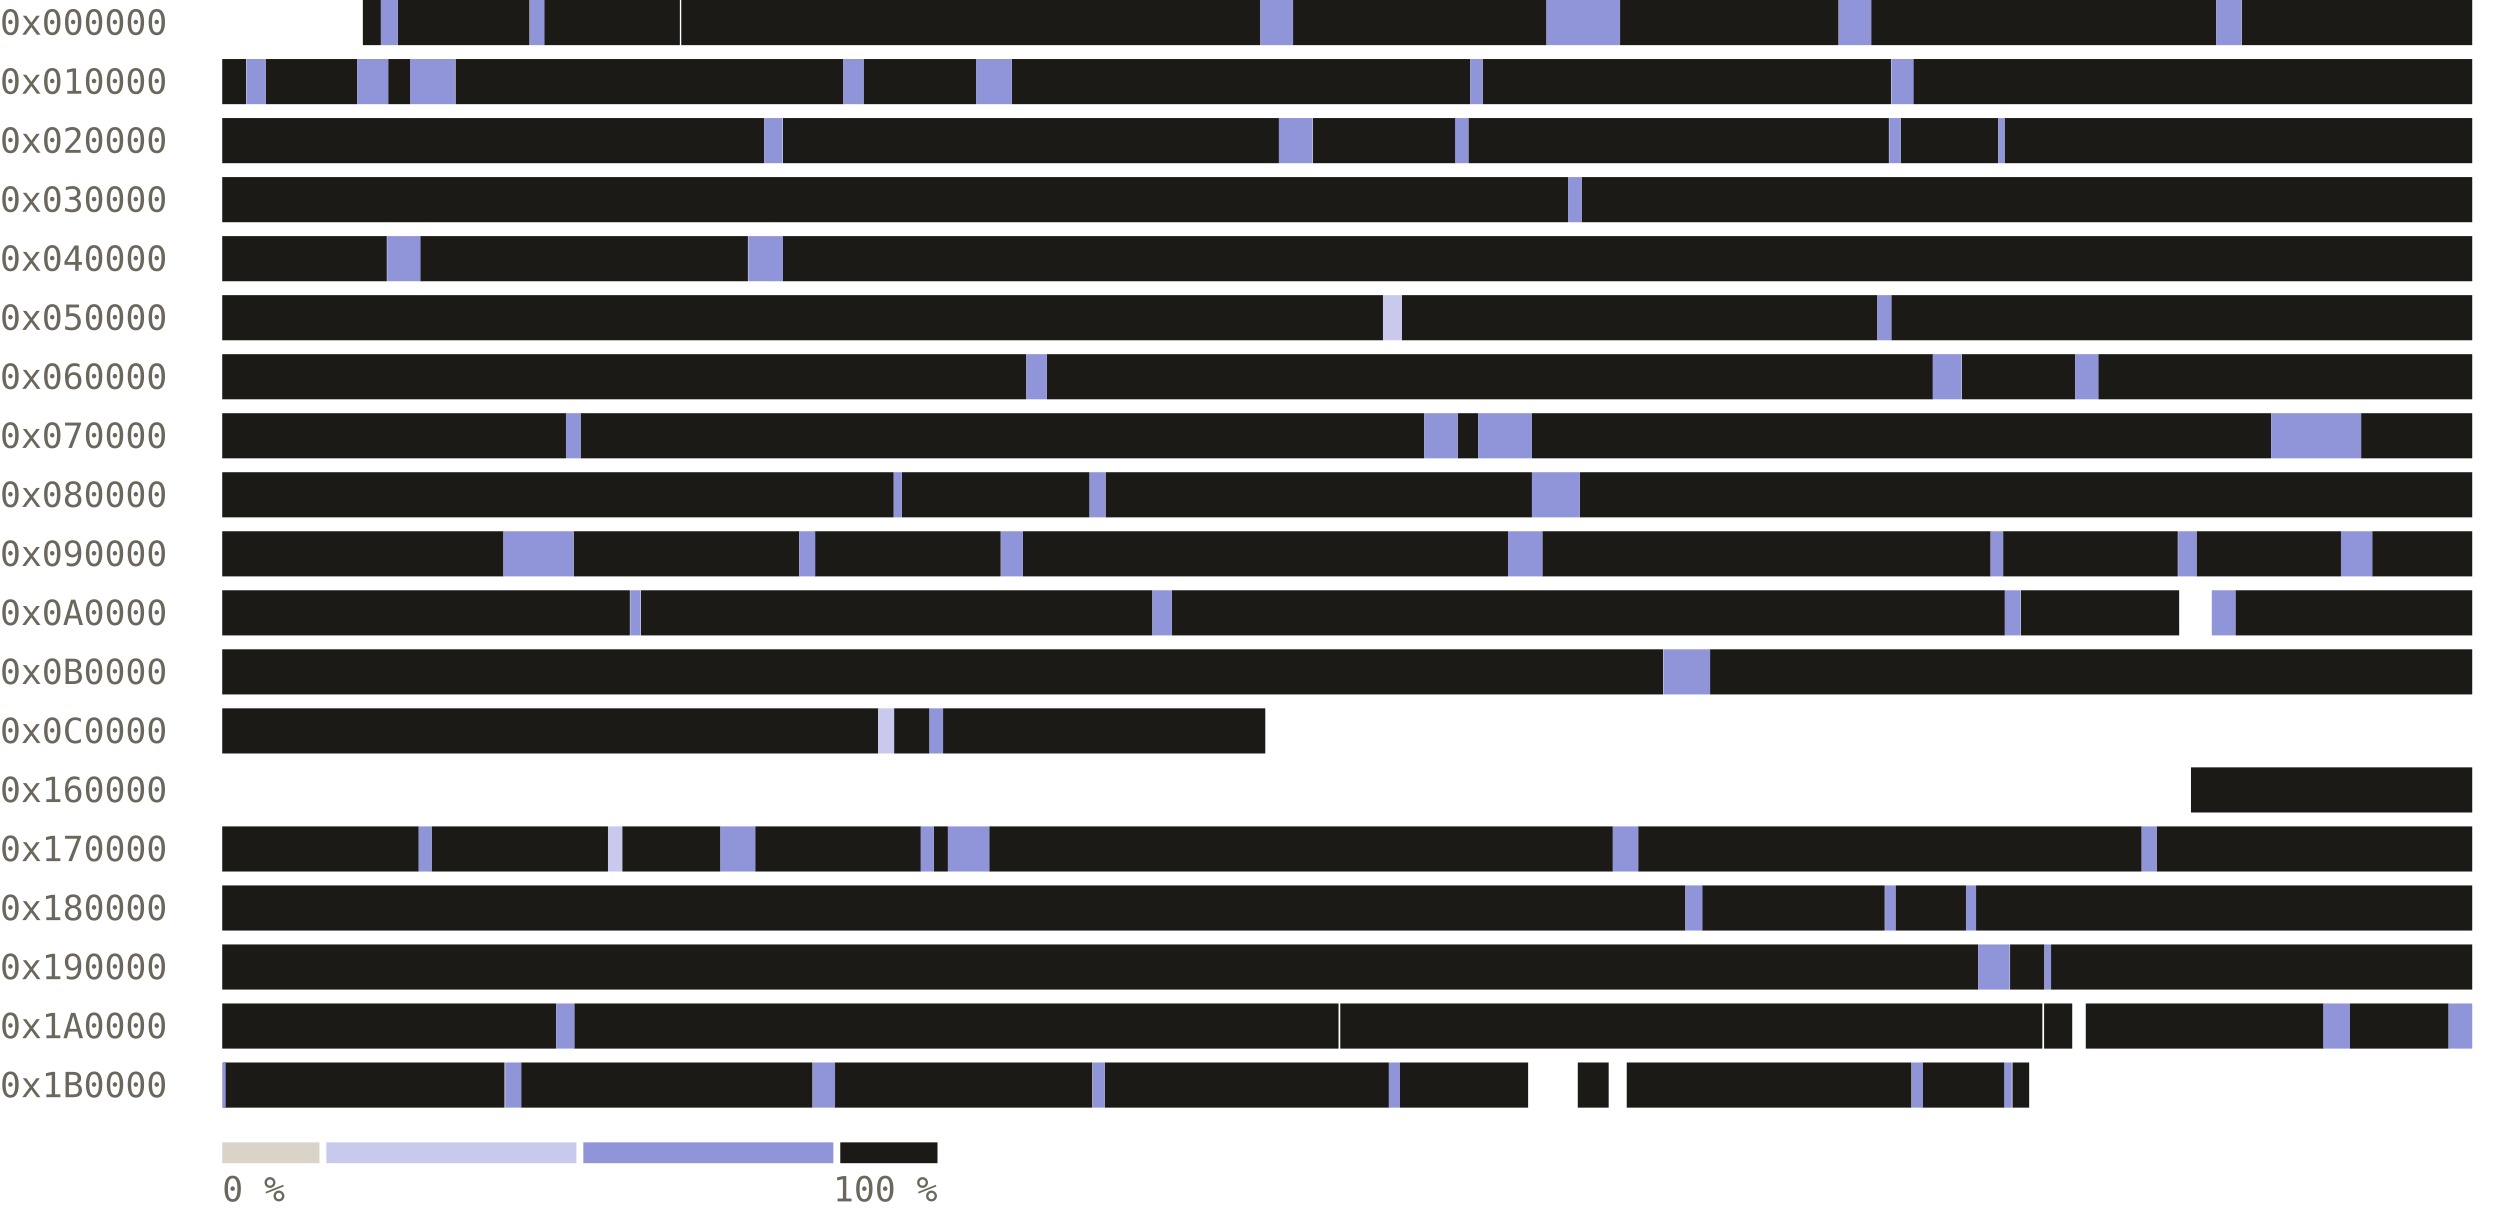
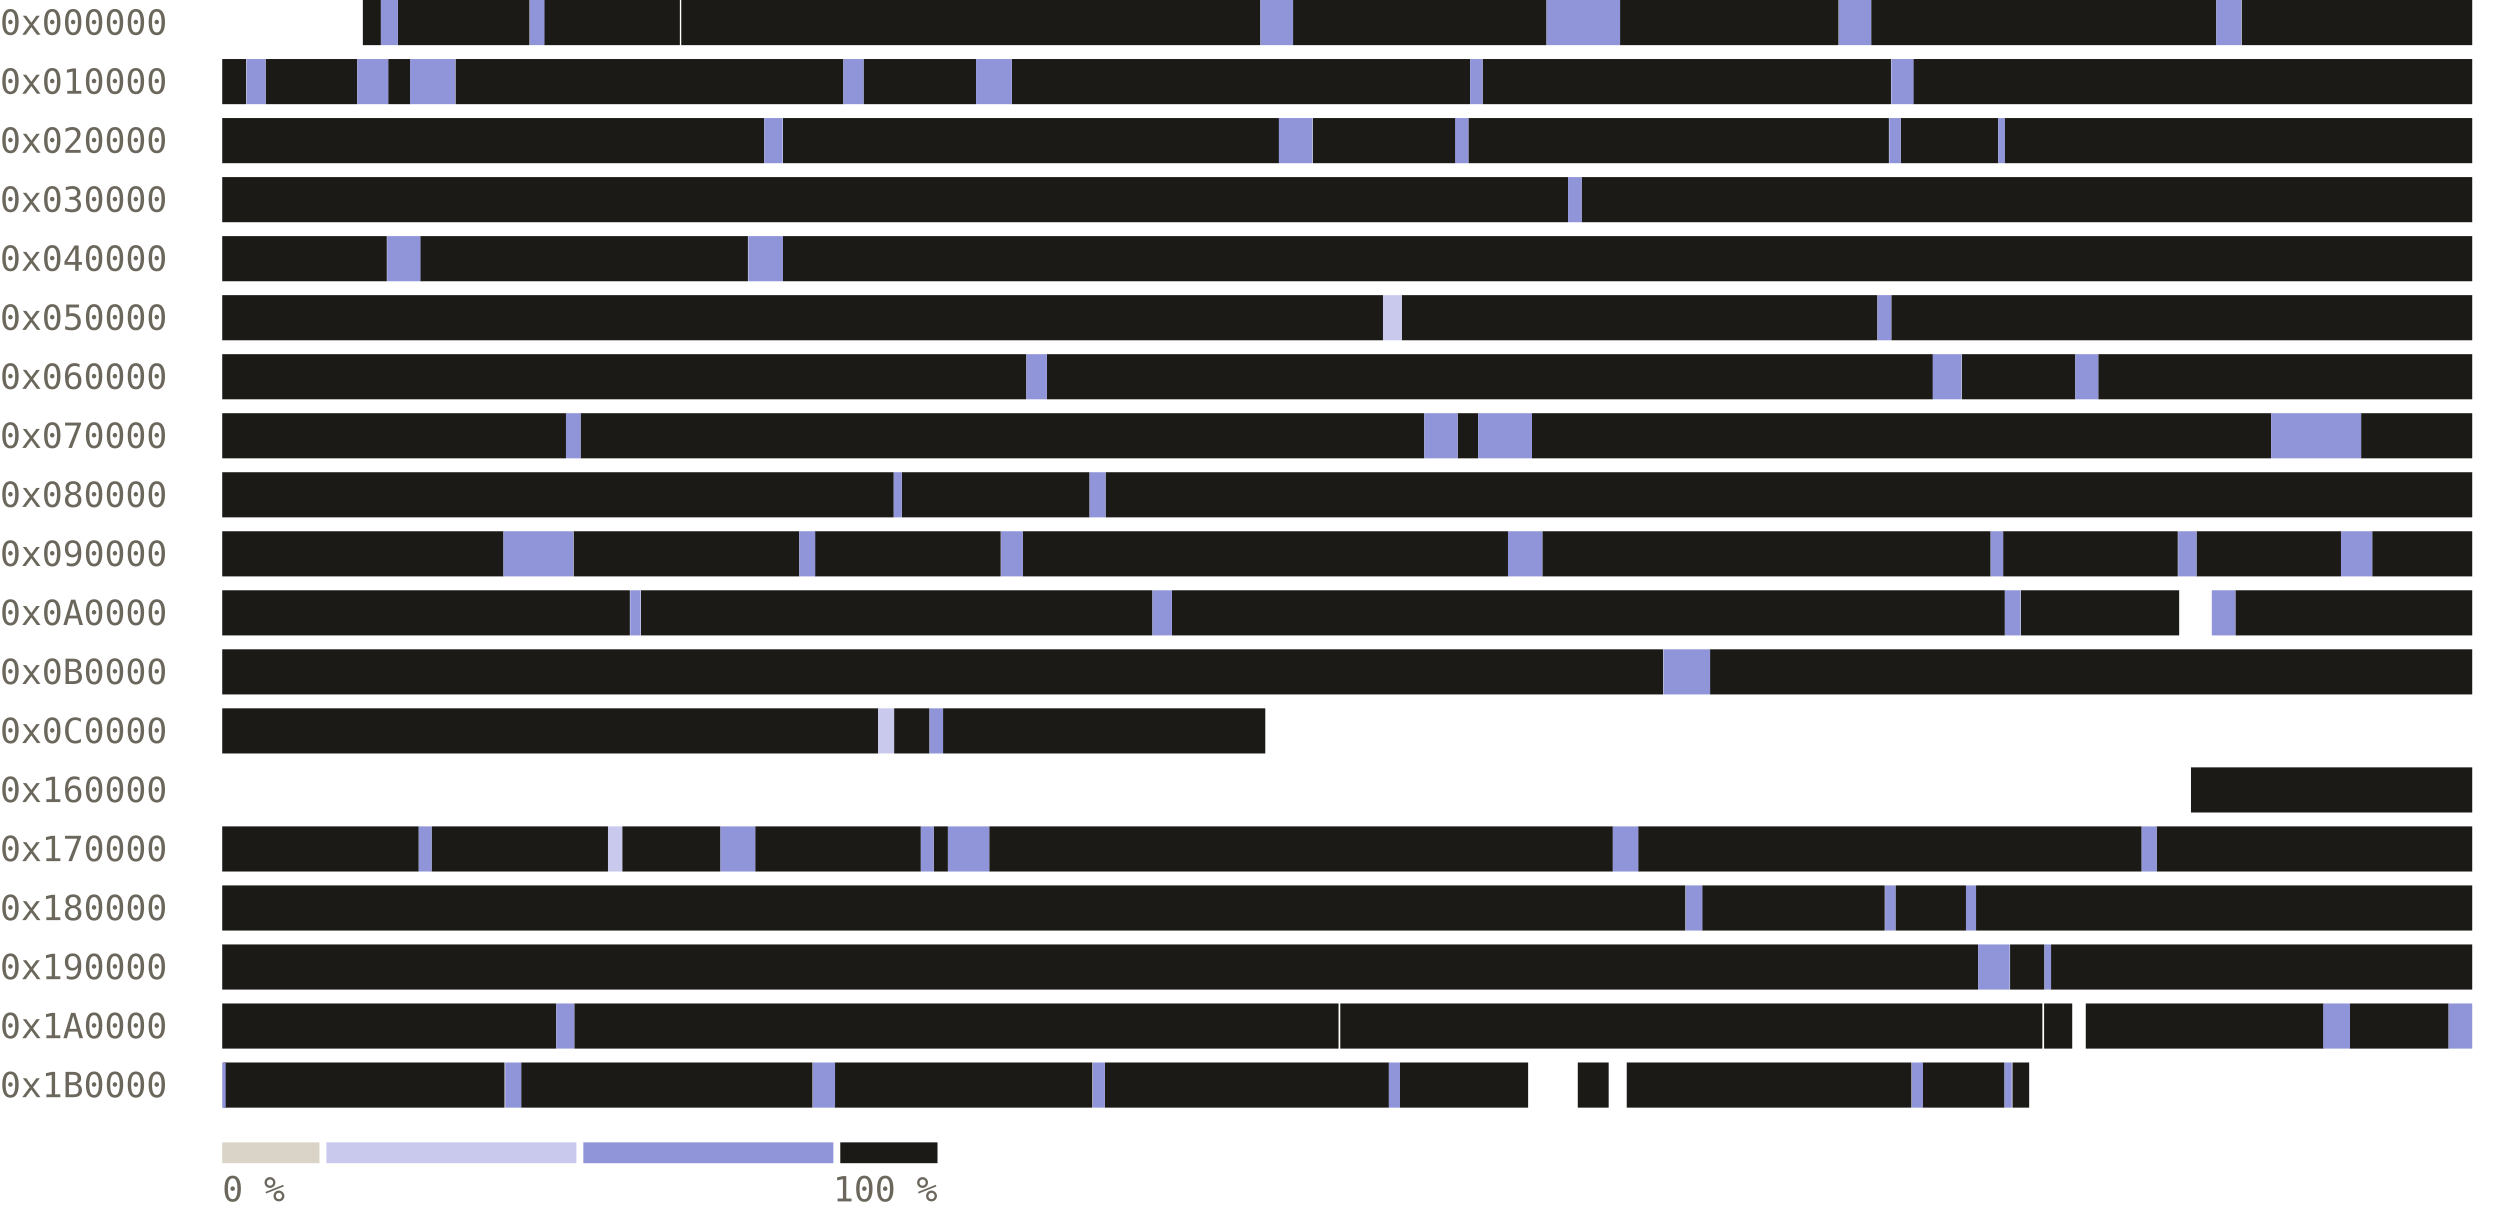
<svg xmlns="http://www.w3.org/2000/svg" viewBox="0 0 720 350" width="720" height="350">
  <style>text{font:10px monospace;fill:#6b675c}.q0{fill:#d9d4c7}.q1{fill:#e3e2f2}.q2{fill:#d6d6ef}.q3{fill:#c8c9ec}.q4{fill:#babce8}.q5{fill:#acafe4}.q6{fill:#9ea2df}.q7{fill:#9094d8}.q8{fill:#8186cf}.q9{fill:#7277c4}.q10{fill:#1b1a17}@media (prefers-color-scheme:dark){text{fill:#a8a293}.q0{fill:#4a463d}.q1{fill:#35375a}.q2{fill:#3c3f66}.q3{fill:#444772}.q4{fill:#4d517f}.q5{fill:#575b8c}.q6{fill:#62669a}.q7{fill:#6e72a8}.q8{fill:#7b7fb6}.q9{fill:#888cc4}.q10{fill:#d6d0bd}}</style>
  <text x="0" y="10">0x000000</text>
  <text x="0" y="27">0x010000</text>
  <text x="0" y="44">0x020000</text>
  <text x="0" y="61">0x030000</text>
  <text x="0" y="78">0x040000</text>
  <text x="0" y="95">0x050000</text>
  <text x="0" y="112">0x060000</text>
  <text x="0" y="129">0x070000</text>
  <text x="0" y="146">0x080000</text>
  <text x="0" y="163">0x090000</text>
  <text x="0" y="180">0x0A0000</text>
  <text x="0" y="197">0x0B0000</text>
  <text x="0" y="214">0x0C0000</text>
  <text x="0" y="231">0x160000</text>
  <text x="0" y="248">0x170000</text>
  <text x="0" y="265">0x180000</text>
  <text x="0" y="282">0x190000</text>
  <text x="0" y="299">0x1A0000</text>
  <text x="0" y="316">0x1B0000</text>
-   <path class="q10" d="M104.5 0h5.2v13h-5.2zM114.6 0h37.9v13h-37.9zM156.7 0h39.1v13h-39.1zM196.2 0h166.8v13h-166.8zM372.4 0h73v13h-73zM466.5 0h63v13h-63zM538.9 0h99.4v13h-99.4zM645.6 0h66.4v13h-66.4zM64 17h6.9v13h-6.9zM76.5 17h26.4v13h-26.4zM111.8 17h6.4v13h-6.4zM131.2 17h111.7v13h-111.7zM248.7 17h32.4v13h-32.4zM291.4 17h132v13h-132zM427 17h117.6v13h-117.6zM551 17h161v13h-161zM64 34h156.1v13h-156.1zM225.5 34h142.9v13h-142.9zM378.1 34h41.1v13h-41.1zM422.9 34h121.1v13h-121.1zM547.4 34h28.1v13h-28.1zM577.3 34h134.7v13h-134.7zM64 51h387.6v13h-387.6zM455.5 51h256.5v13h-256.5zM64 68h47.4v13h-47.4zM121 68h94.4v13h-94.4zM225.5 68h486.5v13h-486.5zM64 85h334.3v13h-334.3zM403.7 85h137v13h-137zM544.7 85h167.3v13h-167.3zM64 102h231.6v13h-231.6zM301.5 102h255.2v13h-255.2zM565 102h32.7v13h-32.7zM604.3 102h107.7v13h-107.7zM64 119h99v13h-99zM167.2 119h243v13h-243zM419.8 119h5.9v13h-5.9zM441.2 119h212.9v13h-212.9zM680 119h32v13h-32zM64 136h193.4v13h-193.4zM259.7 136h54.1v13h-54.1zM318.4 136h122.8v13h-122.8zM455 136h257v13h-257zM64 153h81v13h-81zM165.2 153h65v13h-65zM234.7 153h53.5v13h-53.5zM294.6 153h139.7v13h-139.7zM444.2 153h129.1v13h-129.1zM576.9 153h50.3v13h-50.3zM632.6 153h41.6v13h-41.6zM683.2 153h28.8v13h-28.8zM64 170h117.4v13h-117.4zM184.6 170h147.3v13h-147.3zM337.5 170h239.9v13h-239.9zM582 170h45.6v13h-45.6zM643.8 170h68.2v13h-68.2zM64 187h415v13h-415zM492.5 187h219.5v13h-219.5zM64 204h188.9v13h-188.9zM257.5 204h10.2v13h-10.2zM271.6 204h92.8v13h-92.8zM631 221h81v13h-81zM64 238h56.6v13h-56.6zM124.3 238h50.8v13h-50.8zM179.2 238h28.3v13h-28.3zM217.5 238h47.7v13h-47.7zM268.9 238h4.1v13h-4.1zM284.9 238h179.6v13h-179.6zM471.8 238h145v13h-145zM621.1 238h90.9v13h-90.9zM64 255h421.4v13h-421.4zM490.2 255h52.6v13h-52.6zM545.9 255h20.3v13h-20.3zM569.1 255h142.9v13h-142.9zM64 272h505.7v13h-505.7zM578.9 272h9.9v13h-9.9zM590.7 272h121.3v13h-121.3zM64 289h96.2v13h-96.2zM165.4 289h220.1v13h-220.1zM386 289h202.2v13h-202.2zM588.7 289h8.1v13h-8.1zM600.7 289h68.5v13h-68.5zM676.8 289h28.4v13h-28.4zM64.3 306h81v13h-81zM150.1 306h83.9v13h-83.9zM240.4 306h74.2v13h-74.2zM318.2 306h81.8v13h-81.8zM403.2 306h36.9v13h-36.9zM454.4 306h8.9v13h-8.9zM468.5 306h82v13h-82zM553.7 306h23.6v13h-23.6zM579.6 306h4.8v13h-4.8z" />
-   <path class="q7" d="M109.7 0h4.9v13h-4.9zM152.6 0h4.2v13h-4.2zM363 0h9.4v13h-9.4zM445.4 0h21.2v13h-21.2zM529.6 0h9.3v13h-9.3zM638.3 0h7.2v13h-7.2zM71 17h5.5v13h-5.5zM102.9 17h8.9v13h-8.9zM118.1 17h13v13h-13zM242.9 17h5.8v13h-5.8zM281.1 17h10.3v13h-10.3zM423.4 17h3.6v13h-3.6zM544.7 17h6.4v13h-6.4zM220.1 34h5.3v13h-5.3zM368.3 34h9.7v13h-9.7zM419.1 34h3.8v13h-3.8zM544.1 34h3.3v13h-3.3zM575.5 34h1.9v13h-1.9zM451.6 51h3.9v13h-3.9zM111.5 68h9.6v13h-9.6zM215.5 68h10v13h-10zM540.7 85h4v13h-4zM295.6 102h5.9v13h-5.9zM556.6 102h8.3v13h-8.3zM597.7 102h6.6v13h-6.6zM163 119h4.2v13h-4.2zM410.2 119h9.6v13h-9.6zM425.7 119h15.5v13h-15.5zM654.1 119h25.9v13h-25.9zM257.4 136h2.3v13h-2.3zM313.8 136h4.6v13h-4.6zM441.2 136h13.8v13h-13.8zM145 153h20.1v13h-20.1zM230.2 153h4.6v13h-4.6zM288.3 153h6.3v13h-6.3zM434.3 153h9.9v13h-9.9zM573.3 153h3.6v13h-3.6zM627.3 153h5.3v13h-5.3zM674.2 153h9v13h-9zM181.5 170h3v13h-3zM331.9 170h5.6v13h-5.6zM577.4 170h4.5v13h-4.5zM637 170h6.8v13h-6.8zM479.1 187h13.4v13h-13.4zM267.7 204h3.9v13h-3.9zM120.6 238h3.7v13h-3.7zM207.5 238h10v13h-10zM265.2 238h3.7v13h-3.7zM273 238h11.9v13h-11.9zM464.5 238h7.3v13h-7.3zM616.8 238h4.3v13h-4.3zM485.5 255h4.8v13h-4.8zM542.9 255h3v13h-3zM566.2 255h2.9v13h-2.9zM569.7 272h9.1v13h-9.1zM588.8 272h1.9v13h-1.9zM160.2 289h5.2v13h-5.2zM669.1 289h7.7v13h-7.7zM705.2 289h6.8v13h-6.8zM64 306h1v13h-1zM145.5 306h4.6v13h-4.6zM234.1 306h6.4v13h-6.4zM314.7 306h3.5v13h-3.5zM400 306h3.2v13h-3.2zM550.6 306h3.2v13h-3.2zM577.3 306h2.1v13h-2.1z" />
+   <path class="q10" d="M104.5 0h5.2v13h-5.2zM114.6 0h37.9v13h-37.9zM156.7 0h39.1v13h-39.1zM196.2 0h166.8v13h-166.8zM372.4 0h73v13h-73zM466.5 0h63v13h-63zM538.9 0h99.4v13h-99.4zM645.6 0h66.4v13h-66.4zM64 17h6.9v13h-6.9zM76.5 17h26.4v13h-26.4zM111.8 17h6.4v13h-6.4zM131.2 17h111.7v13h-111.7zM248.7 17h32.4v13h-32.4zM291.4 17h132v13h-132zM427 17h117.6v13h-117.6zM551 17h161v13h-161zM64 34h156.1v13h-156.1zM225.5 34h142.9v13h-142.9zM378.1 34h41.1v13h-41.1zM422.9 34h121.1v13h-121.1zM547.4 34h28.1v13h-28.1zM577.3 34h134.7v13h-134.7zM64 51h387.6v13h-387.6zM455.5 51h256.5v13h-256.5zM64 68h47.4v13h-47.4zM121 68h94.4v13h-94.4zM225.5 68h486.5v13h-486.5zM64 85h334.3v13h-334.3zM403.7 85h137v13h-137zM544.7 85h167.3v13h-167.3zM64 102h231.6v13h-231.6zM301.5 102h255.2v13h-255.2zM565 102h32.7v13h-32.7zM604.3 102h107.7v13h-107.7zM64 119h99v13h-99zM167.2 119h243v13h-243zM419.8 119h5.9v13h-5.9zM441.2 119h212.9v13h-212.9zM680 119h32v13h-32zM64 136h193.4v13h-193.4zM259.7 136h54.1v13h-54.1zM318.4 136h393.6v13h-393.6zM64 153h81v13h-81zM165.2 153h65v13h-65zM234.7 153h53.5v13h-53.5zM294.6 153h139.7v13h-139.7zM444.2 153h129.1v13h-129.1zM576.9 153h50.3v13h-50.3zM632.6 153h41.6v13h-41.6zM683.2 153h28.8v13h-28.8zM64 170h117.4v13h-117.4zM184.6 170h147.3v13h-147.3zM337.5 170h239.9v13h-239.9zM582 170h45.6v13h-45.6zM643.8 170h68.2v13h-68.2zM64 187h415v13h-415zM492.5 187h219.5v13h-219.5zM64 204h188.9v13h-188.9zM257.5 204h10.2v13h-10.2zM271.6 204h92.8v13h-92.8zM631 221h81v13h-81zM64 238h56.6v13h-56.6zM124.3 238h50.8v13h-50.8zM179.2 238h28.3v13h-28.3zM217.5 238h47.7v13h-47.7zM268.9 238h4.1v13h-4.1zM284.9 238h179.6v13h-179.6zM471.8 238h145v13h-145zM621.1 238h90.9v13h-90.9zM64 255h421.4v13h-421.4zM490.2 255h52.6v13h-52.6zM545.9 255h20.3v13h-20.3zM569.1 255h142.9v13h-142.9zM64 272h505.7v13h-505.7zM578.9 272h9.9v13h-9.9zM590.7 272h121.3v13h-121.3zM64 289h96.2v13h-96.2zM165.4 289h220.1v13h-220.1zM386 289h202.2v13h-202.2zM588.7 289h8.1v13h-8.1zM600.7 289h68.5v13h-68.5zM676.8 289h28.4v13h-28.4zM64.3 306h81v13h-81zM150.1 306h83.9v13h-83.9zM240.4 306h74.2v13h-74.2zM318.2 306h81.8v13h-81.8zM403.2 306h36.9v13h-36.9zM454.4 306h8.9v13h-8.9zM468.5 306h82v13h-82zM553.7 306h23.6v13h-23.6zM579.6 306h4.8v13h-4.8z" />
+   <path class="q7" d="M109.7 0h4.9v13h-4.9zM152.6 0h4.2v13h-4.2zM363 0h9.4v13h-9.4zM445.4 0h21.2v13h-21.2zM529.6 0h9.3v13h-9.3zM638.3 0h7.2v13h-7.2zM71 17h5.5v13h-5.5zM102.9 17h8.9v13h-8.9zM118.1 17h13v13h-13zM242.9 17h5.8v13h-5.8zM281.1 17h10.3v13h-10.3zM423.4 17h3.6v13h-3.6zM544.7 17h6.4v13h-6.4zM220.1 34h5.3v13h-5.3zM368.3 34h9.7v13h-9.7zM419.1 34h3.8v13h-3.8zM544.1 34h3.3v13h-3.3zM575.5 34h1.9v13h-1.9zM451.6 51h3.9v13h-3.9zM111.5 68h9.6v13h-9.6zM215.5 68h10v13h-10zM540.7 85h4v13h-4zM295.6 102h5.9v13h-5.9zM556.6 102h8.3v13h-8.3zM597.7 102h6.6v13h-6.6zM163 119h4.2v13h-4.2zM410.2 119h9.6v13h-9.6zM425.7 119h15.5v13h-15.5zM654.1 119h25.9v13h-25.9zM257.4 136h2.3v13h-2.3zM313.8 136h4.6v13h-4.6zM145 153h20.1v13h-20.1zM230.2 153h4.6v13h-4.6zM288.3 153h6.3v13h-6.3zM434.3 153h9.9v13h-9.9zM573.3 153h3.6v13h-3.6zM627.3 153h5.3v13h-5.3zM674.2 153h9v13h-9zM181.5 170h3v13h-3zM331.9 170h5.6v13h-5.6zM577.4 170h4.5v13h-4.5zM637 170h6.8v13h-6.8zM479.1 187h13.4v13h-13.4zM267.7 204h3.9v13h-3.9zM120.6 238h3.7v13h-3.7zM207.5 238h10v13h-10zM265.2 238h3.7v13h-3.7zM273 238h11.9v13h-11.9zM464.5 238h7.3v13h-7.3zM616.8 238h4.3v13h-4.3zM485.5 255h4.8v13h-4.8zM542.9 255h3v13h-3zM566.2 255h2.9v13h-2.9zM569.7 272h9.1v13h-9.1zM588.8 272h1.9v13h-1.9zM160.2 289h5.2v13h-5.2zM669.1 289h7.7v13h-7.7zM705.2 289h6.8v13h-6.8zM64 306h1v13h-1zM145.5 306h4.6v13h-4.6zM234.1 306h6.4v13h-6.4zM314.7 306h3.5v13h-3.5zM400 306h3.2v13h-3.2zM550.6 306h3.2v13h-3.2zM577.3 306h2.1v13h-2.1z" />
  <path class="q3" d="M398.3 85h5.4v13h-5.4zM252.9 204h4.6v13h-4.6zM175.1 238h4.1v13h-4.1z" />
  <rect class="q0" x="64" y="329" width="28" height="6" />
  <rect class="q3" x="94" y="329" width="72" height="6" />
  <rect class="q7" x="168" y="329" width="72" height="6" />
  <rect class="q10" x="242" y="329" width="28" height="6" />
  <text x="64" y="346">0 %</text>
  <text x="270" y="346" text-anchor="end">100 %</text>
</svg>
